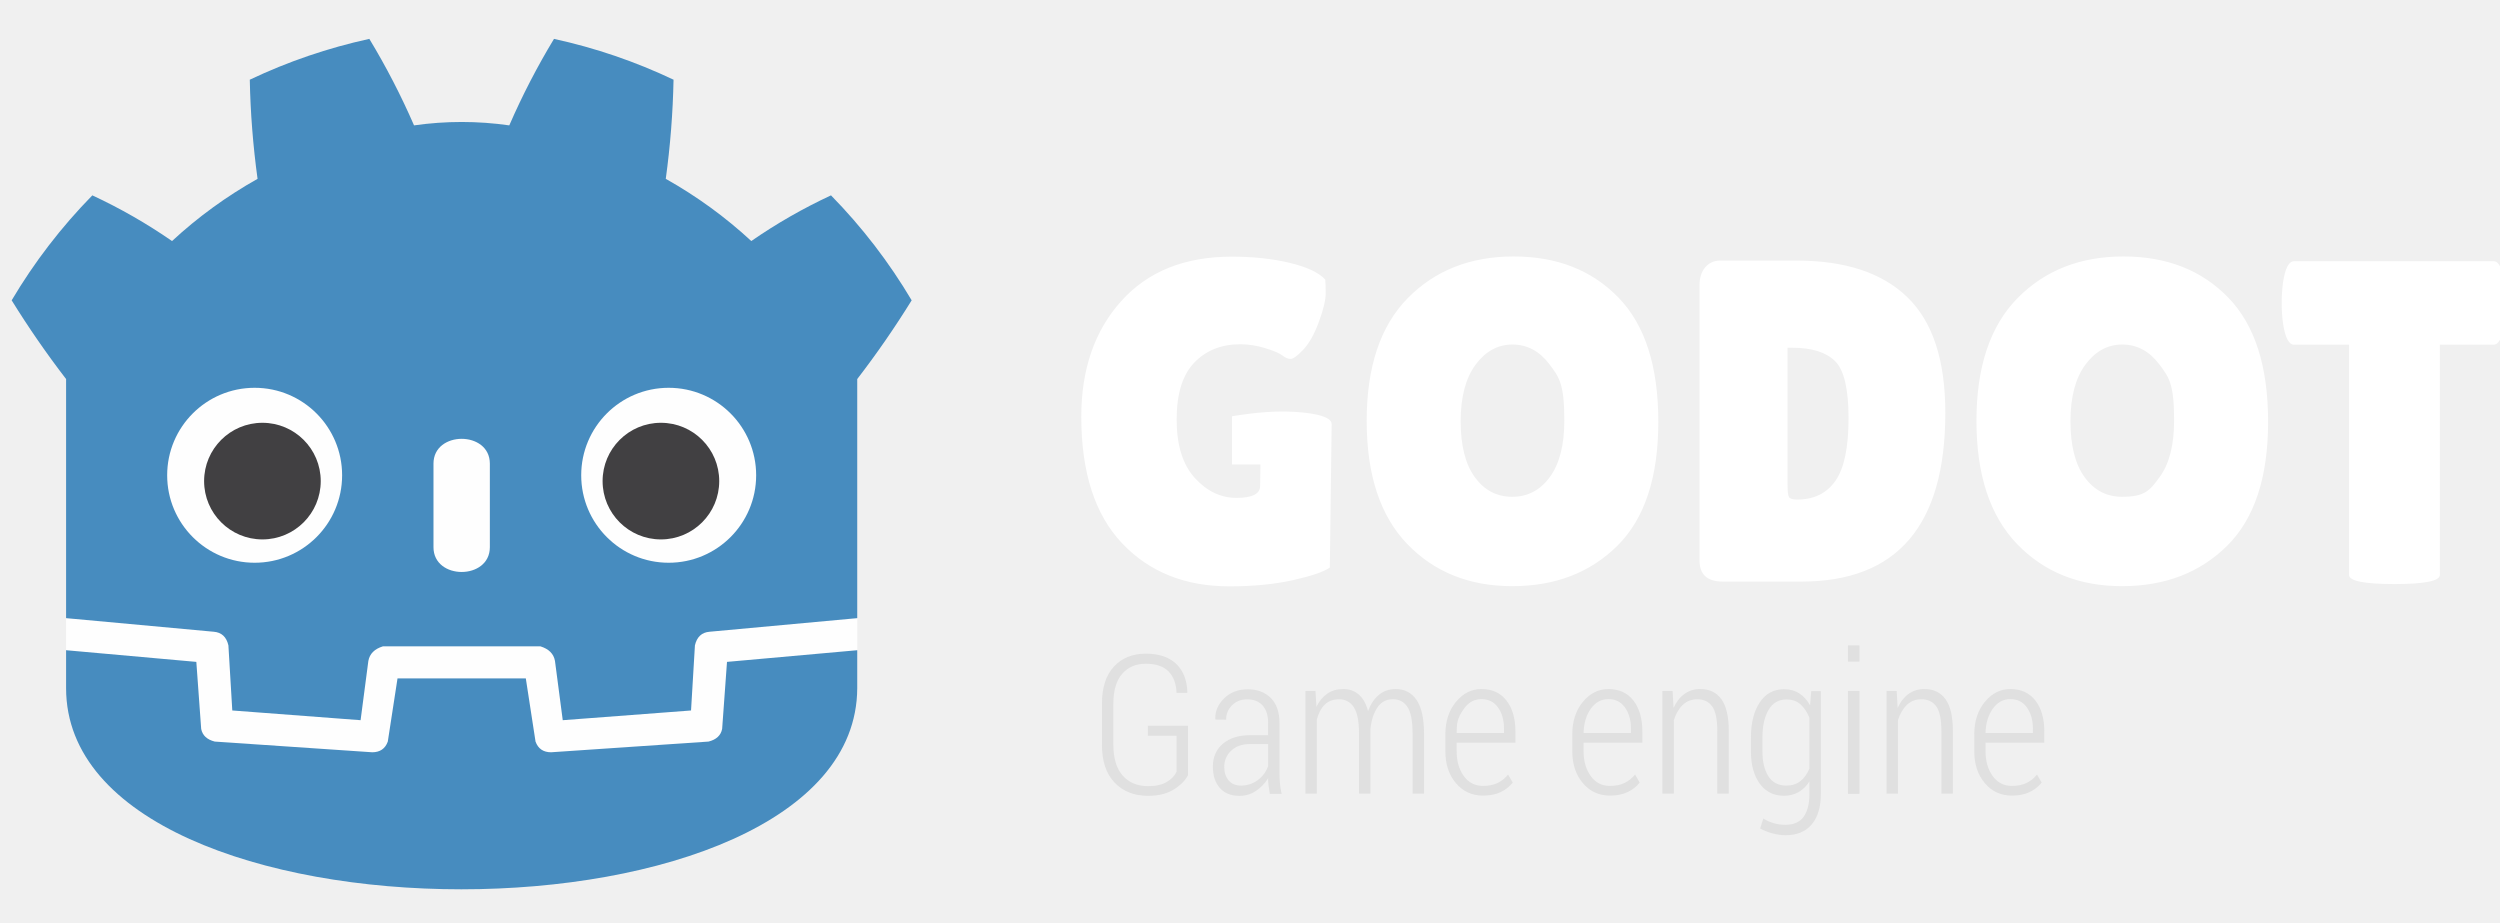
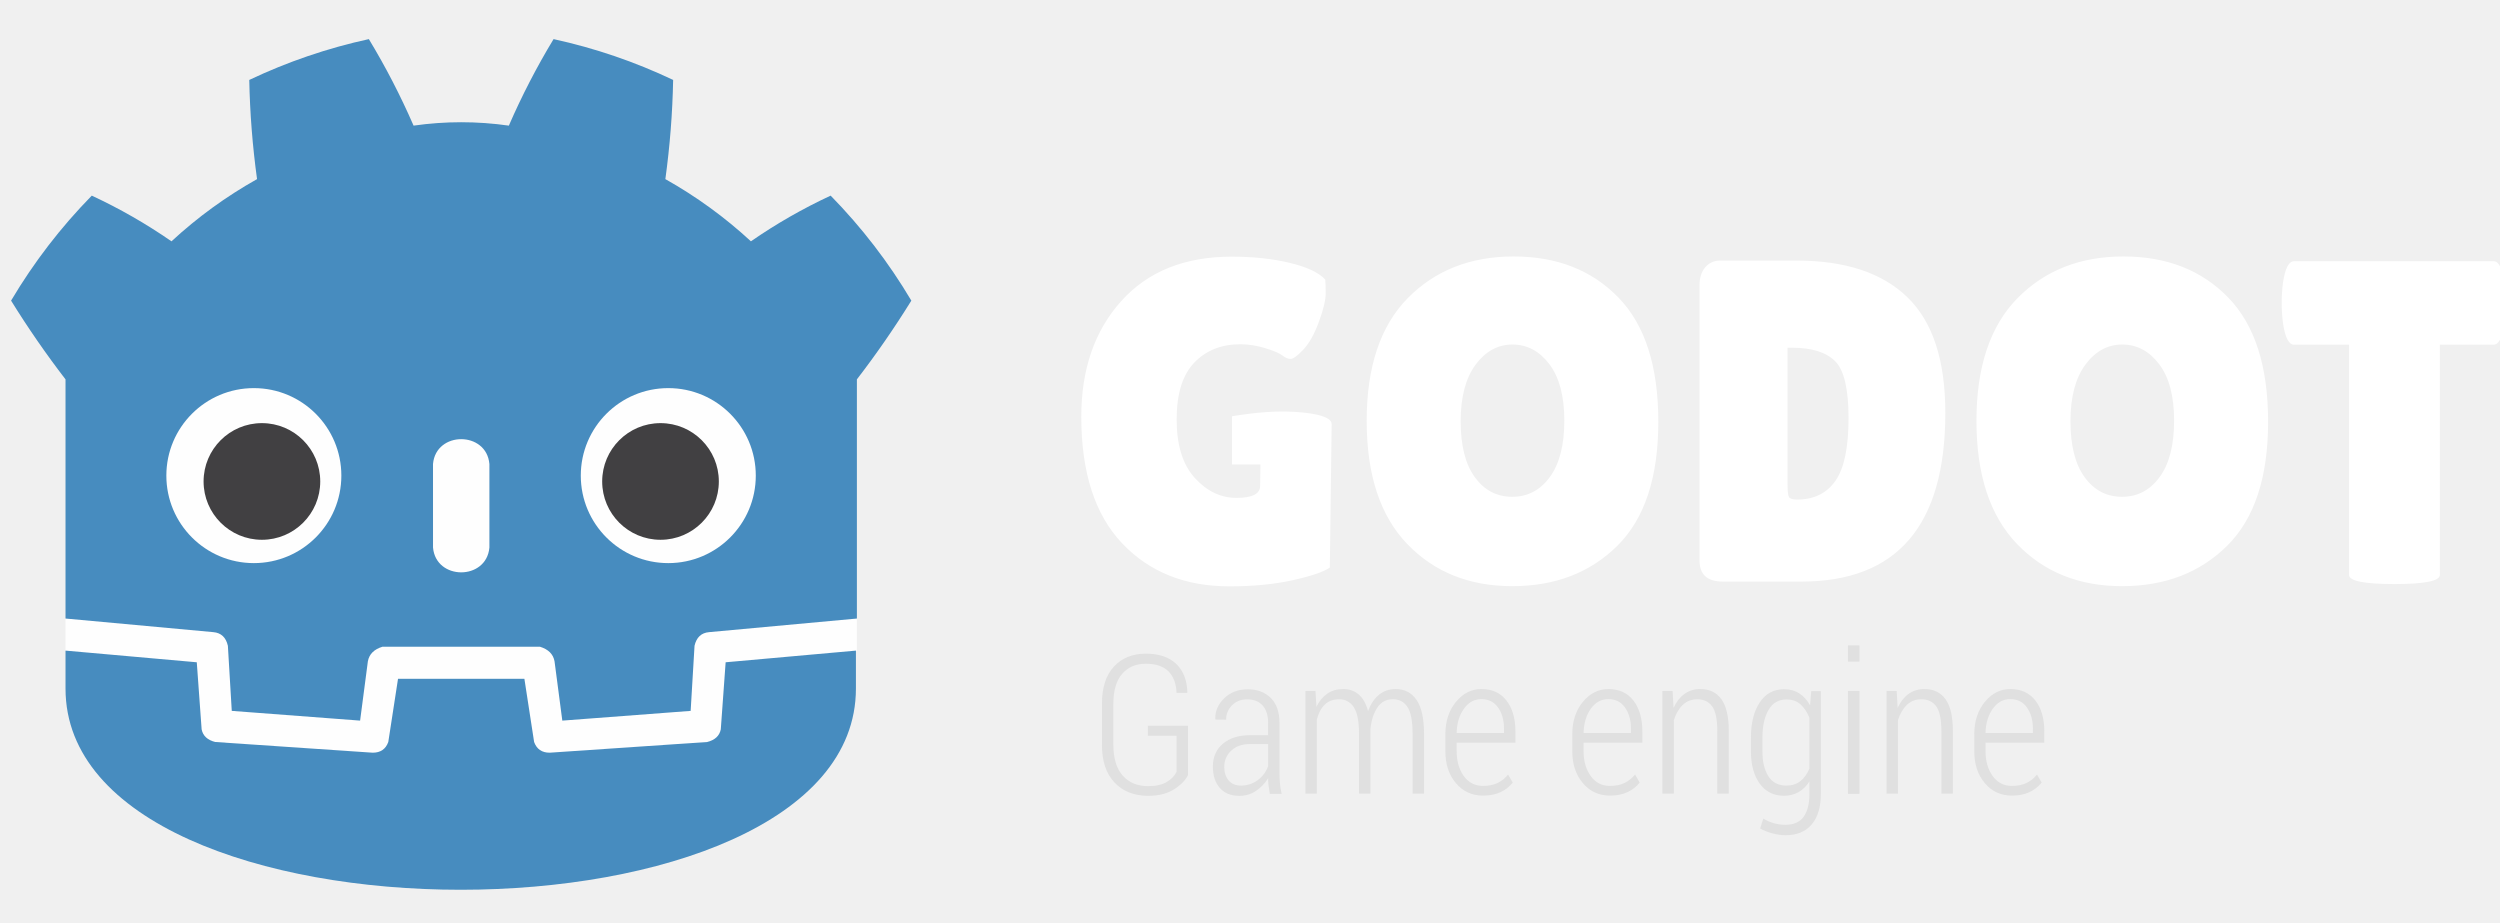
<svg xmlns="http://www.w3.org/2000/svg" height="69" viewBox="0 0 187 69" width="187">
-   <path fill="#fff" d="M96.116 30.781c-1.847-.029-3.96.356-3.96.356v3.605h2.125l-.024 1.606q0 .893-1.767.894-1.767-.001-3.12-1.493-1.358-1.495-1.356-4.372 0-2.884 1.32-4.255 1.32-1.372 3.448-1.372a6.3 6.3 0 0 1 1.852.292q.96.291 1.287.546c.217.176.422.258.618.258q.29.002.94-.685.654-.687 1.169-2.074c.342-.929.514-1.64.514-2.145 0-.501-.011-.847-.034-1.029q-.72-.788-2.66-1.252-1.936-.464-4.338-.463-5.282 0-8.265 3.327-2.986 3.328-2.985 8.644 0 6.244 3.051 9.467 3.055 3.224 8.028 3.223 2.674 0 4.75-.463 2.075-.462 2.762-.943l.137-10.734c0-.623-1.646-.906-3.492-.938m17.018-5.01q-1.645 0-2.762 1.509-1.114 1.509-1.114 4.234 0 2.73 1.064 4.186 1.063 1.46 2.795 1.46t2.812-1.478q1.081-1.473 1.082-4.218c.001-2.745-.373-3.237-1.116-4.22q-1.114-1.473-2.761-1.473m-.017 18.074q-4.819 0-7.856-3.153-3.033-3.156-3.033-9.21 0-6.056 3.068-9.178 3.07-3.12 7.924-3.12 4.854-.002 7.837 3.072c1.991 2.045 2.985 5.146 2.985 9.294q0 6.224-3.053 9.263-3.053 3.032-7.872 3.032M133.71 26.01v10.26q0 .717.104.907.103.189.616.189 1.888 0 2.865-1.408.978-1.404.976-4.68-.001-3.278-1.01-4.27-1.013-.996-3.208-.998zm-6.585 15.917V21.348q-.001-.858.43-1.359.427-.496 1.114-.497h5.728q5.454.001 8.281 2.747 2.832 2.742 2.832 8.642 0 12.622-10.772 12.622h-5.864q-1.749.001-1.75-1.577m31.623-16.155q-1.648 0-2.763 1.509-1.113 1.509-1.113 4.234 0 2.73 1.063 4.186 1.062 1.46 2.795 1.46c1.733 0 2.093-.492 2.813-1.478q1.08-1.473 1.081-4.218c.001-2.745-.372-3.237-1.115-4.22q-1.114-1.473-2.761-1.473m-.018 18.074q-4.819 0-7.854-3.153-3.036-3.156-3.036-9.21 0-6.056 3.069-9.178 3.07-3.12 7.925-3.12 4.853-.002 7.837 3.072c1.99 2.045 2.984 5.146 2.984 9.294q0 6.224-3.053 9.263-3.053 3.032-7.872 3.032m23.773-.842c0 .454-1.13.685-3.395.685q-3.396-.001-3.397-.685v-17.22h-4.115q-.584.001-.823-1.58a11 11 0 0 1-.101-1.542q-.001-.787.1-1.543c.16-1.05.435-1.58.824-1.58h14.92q.584.002.825 1.58a11.6 11.6 0 0 1 0 3.086q-.242 1.58-.824 1.579h-4.014z" />
-   <path fill="#e0e0e0" d="M88.866 57.973q-.284.585-1.048 1.069-.764.486-1.942.486-1.554.002-2.503-.987-.946-.983-.947-2.833v-3.073q0-1.808.895-2.776c.596-.64 1.395-.966 2.392-.966q1.462.002 2.265.764.8.765.837 2.128l-.013.04h-.796q-.041-1.042-.61-1.612-.568-.565-1.683-.566-1.128 0-1.782.765-.652.762-.651 2.215v3.091q0 1.507.702 2.3.701.785 1.894.785.873.001 1.398-.313.526-.312.732-.763v-2.692h-2.144v-.748h3.004zm3.95.789q.708.001 1.26-.406.55-.41.777-1.04v-1.661H93.49q-.87 0-1.393.493a1.6 1.6 0 0 0-.522 1.22q0 .616.327 1.006.327.389.915.388m2.165.62a20 20 0 0 1-.097-.652 4 4 0 0 1-.03-.518 3 3 0 0 1-.906.945q-.555.374-1.238.373-.952 0-1.47-.591-.517-.594-.518-1.603 0-1.07.751-1.707.753-.636 2.038-.636h1.342v-.943q-.001-.815-.41-1.28-.415-.457-1.152-.459-.687 0-1.133.441a1.46 1.46 0 0 0-.442 1.078l-.797-.007-.014-.042q-.033-.865.659-1.544.69-.678 1.77-.677 1.064 0 1.719.646.65.653.651 1.86v3.767q0 .412.037.795a5 5 0 0 0 .127.753zm3.415-7.698.072 1.191a2.46 2.46 0 0 1 .808-.989q.505-.345 1.186-.345.697 0 1.17.408.475.408.697 1.237.284-.766.805-1.207.524-.438 1.259-.438 1.01 0 1.566.818.557.819.557 2.518v4.485h-.857v-4.5q-.001-1.413-.384-1.987-.383-.573-1.093-.574-.745-.002-1.165.637-.417.639-.511 1.605v4.82h-.853v-4.497q0-1.381-.393-1.97a1.25 1.25 0 0 0-1.096-.59q-.674.001-1.083.409t-.585 1.119v5.528h-.853v-7.679zm12.414.61q-.801 0-1.317.73c-.516.73-.522 1.089-.536 1.805h3.542v-.328q0-.952-.446-1.58-.449-.628-1.243-.627m.12 7.218q-1.24 0-2.03-.933-.787-.931-.787-2.382V54.92q0-1.454.79-2.42.792-.96 1.907-.959 1.206 0 1.872.858.67.86.67 2.31v.842h-4.395v.639q0 1.115.532 1.856.534.741 1.442.74.631 0 1.09-.22a2.25 2.25 0 0 0 .783-.632l.349.604a2.5 2.5 0 0 1-.9.708q-.548.264-1.322.265m9.375-7.218q-.804 0-1.32.73-.512.73-.535 1.805h3.543V54.5q0-.952-.447-1.58-.446-.629-1.241-.627m.12 7.218q-1.243 0-2.03-.933-.79-.932-.79-2.382V54.92q.001-1.454.79-2.42.794-.96 1.91-.959 1.205 0 1.872.858.668.86.668 2.31v.842h-4.395v.639q0 1.115.535 1.856.53.741 1.44.74.632 0 1.088-.22a2.3 2.3 0 0 0 .787-.632l.347.604a2.5 2.5 0 0 1-.9.708q-.548.264-1.322.265m4.684-7.828.07 1.269q.306-.677.814-1.044a1.97 1.97 0 0 1 1.19-.368q1.028 0 1.576.763.552.764.551 2.374v4.684h-.858v-4.677q0-1.314-.384-1.845-.382-.534-1.113-.533-.655-.001-1.095.43-.441.426-.66 1.144v5.481h-.852v-7.678zm6.72 4.523q0 1.17.447 1.86.445.697 1.348.696.617.001 1.044-.335.424-.338.673-.935V53.69q-.24-.614-.655-.994-.415-.376-1.047-.377-.902 0-1.355.786-.456.79-.455 2.053zm-.86-1.05q0-1.631.66-2.62.659-.984 1.825-.984c.43 0 .81.105 1.132.316.324.207.592.51.807.895l.083-1.068h.723v7.686q0 1.475-.686 2.286c-.46.537-1.111.81-1.953.81q-.454-.001-.976-.14a4 4 0 0 1-.927-.365l.236-.748a2.9 2.9 0 0 0 .774.347 3 3 0 0 0 .879.124q.916 0 1.355-.587.44-.592.44-1.727v-.93a2.3 2.3 0 0 1-.802.795 2.15 2.15 0 0 1-1.1.276q-1.157 0-1.813-.906-.657-.905-.658-2.41zm8.12 4.226h-.862v-7.7h.862zm0-9.892h-.862v-1.213h.862zm2.782 2.193.07 1.269q.307-.677.813-1.044a2 2 0 0 1 1.19-.368q1.03 0 1.58.763.55.764.549 2.374v4.684h-.858v-4.677q0-1.314-.384-1.845-.383-.534-1.114-.533-.654-.001-1.093.43-.441.426-.66 1.144v5.481h-.853v-7.678zm8.499.61q-.804 0-1.317.73-.514.73-.537 1.805h3.543V54.5q0-.952-.446-1.58-.447-.629-1.243-.627m.122 7.218q-1.245 0-2.03-.933-.789-.932-.788-2.382V54.92q0-1.454.79-2.42.792-.96 1.906-.959 1.207 0 1.875.858.666.86.667 2.31v.842h-4.396v.639q.002 1.115.534 1.856.531.741 1.442.74.63 0 1.087-.22a2.25 2.25 0 0 0 .787-.632l.348.604a2.5 2.5 0 0 1-.9.708q-.548.264-1.322.265" />
-   <g transform="scale(.0727) translate(-37-37)">
-     <g fill="#fefefe">
-       <path d="M105 673v33q407 354 814 0v-33z" />
-       <path d="m105 673 152 14q12 1 15 14l4 67 132 10 8-61q2-11 15-15h162q13 4 15 15l8 61 132-10 4-67q3-13 15-14l152-14V427q30-39 56-81-35-59-83-108-43 20-82 47-40-37-88-64 7-51 8-102-59-28-123-42-26 43-46 89-49-7-98 0-20-46-46-89-64 14-123 42 1 51 8 102-48 27-88 64-39-27-82-47-48 49-83 108 26 42 56 81zm0 33v39c0 276 813 276 814 0v-39l-134 12-5 69q-2 10-14 13l-162 11q-12 0-16-11l-10-65H446l-10 65q-4 11-16 11l-162-11q-12-3-14-13l-5-69z" fill="#478cbf" />
-       <path d="M483 600c0 34 58 34 58 0v-86c0-34-58-34-58 0z" />
-       <circle cx="725" cy="526" r="90" />
-       <circle cx="299" cy="526" r="90" />
-     </g>
-     <g fill="#414042">
-       <circle cx="307" cy="532" r="60" />
-       <circle cx="717" cy="532" r="60" />
-     </g>
+   <path fill="#fff" d="M96.116 30.781c-1.847-.029-3.96.356-3.96.356v3.605h2.125l-.024 1.606c0 .595-.59.894-1.767.894-1.178 0-2.218-.499-3.12-1.493-.906-.997-1.356-2.453-1.356-4.372 0-1.923.44-3.34 1.32-4.255.88-.914 2.03-1.372 3.448-1.372a6.32 6.32 0 0 1 1.852.292c.64.194 1.069.376 1.287.546.217.176.422.258.618.258.194 0 .507-.226.94-.685.436-.457.826-1.15 1.169-2.074.342-.929.514-1.64.514-2.145 0-.501-.011-.847-.034-1.029-.48-.526-1.366-.942-2.66-1.252-1.29-.31-2.737-.463-4.338-.463-3.522 0-6.276 1.11-8.265 3.327-1.991 2.219-2.985 5.099-2.985 8.644 0 4.163 1.017 7.318 3.051 9.467 2.037 2.15 4.712 3.223 8.028 3.223 1.783 0 3.366-.154 4.75-.463 1.384-.307 2.304-.623 2.762-.943l.137-10.734c0-.623-1.646-.906-3.492-.938zm17.018-5.01c-1.098 0-2.016.504-2.762 1.509-.742 1.006-1.114 2.417-1.114 4.234 0 1.82.354 3.215 1.064 4.186.709.974 1.64 1.46 2.795 1.46 1.154 0 2.092-.492 2.812-1.478.72-.982 1.082-2.388 1.082-4.218s-.373-3.237-1.116-4.22c-.742-.982-1.663-1.473-2.761-1.473m-.017 18.074c-3.212 0-5.832-1.05-7.856-3.153-2.022-2.104-3.033-5.174-3.033-9.21 0-4.038 1.022-7.096 3.068-9.178 2.047-2.079 4.688-3.12 7.924-3.12 3.235 0 5.849 1.022 7.837 3.072 1.991 2.045 2.985 5.146 2.985 9.294 0 4.15-1.017 7.237-3.053 9.263-2.036 2.021-4.659 3.032-7.872 3.032M133.71 26.01v10.26c0 .478.035.78.104.907.068.126.274.189.616.189 1.26 0 2.213-.47 2.865-1.408.653-.936.976-2.496.976-4.68 0-2.185-.338-3.609-1.01-4.27-.675-.663-1.745-.998-3.208-.998zm-6.585 15.917V21.348c0-.573.142-1.024.43-1.359.285-.33.656-.497 1.114-.497h5.728c3.635 0 6.397.917 8.281 2.747 1.888 1.829 2.832 4.708 2.832 8.642 0 8.415-3.59 12.622-10.772 12.622h-5.864c-1.165 0-1.75-.524-1.75-1.577m31.623-16.155c-1.098 0-2.02.504-2.763 1.509-.742 1.006-1.113 2.417-1.113 4.234 0 1.82.355 3.215 1.063 4.186.708.974 1.64 1.46 2.795 1.46s2.093-.492 2.813-1.478c.72-.982 1.081-2.388 1.081-4.218s-.372-3.237-1.115-4.22c-.743-.982-1.663-1.473-2.761-1.473m-.018 18.074c-3.213 0-5.83-1.05-7.854-3.153-2.024-2.104-3.036-5.174-3.036-9.21 0-4.038 1.023-7.096 3.069-9.178 2.048-2.079 4.688-3.12 7.925-3.12 3.236 0 5.847 1.022 7.837 3.072 1.99 2.045 2.984 5.146 2.984 9.294 0 4.15-1.017 7.237-3.053 9.263-2.035 2.021-4.66 3.032-7.872 3.032m23.773-.842c0 .454-1.13.685-3.395.685-2.263 0-3.397-.23-3.397-.685v-17.22h-4.115c-.39 0-.663-.525-.823-1.58a11.366 11.366 0 0 1-.101-1.542c0-.524.032-1.04.1-1.543.16-1.05.435-1.58.824-1.58h14.92c.39 0 .663.529.825 1.58a11.642 11.642 0 0 1 0 3.086c-.162 1.054-.435 1.579-.824 1.579h-4.014z" />
+   <path fill="#e0e0e0" d="M88.866 57.973c-.19.39-.538.746-1.048 1.069-.51.324-1.156.486-1.942.486-1.036 0-1.87-.327-2.503-.987-.63-.655-.947-1.6-.947-2.833v-3.073c0-1.206.298-2.13.895-2.776.596-.64 1.395-.966 2.392-.966.974 0 1.73.257 2.265.764.533.51.813 1.22.837 2.128l-.013.04h-.796c-.028-.695-.23-1.232-.61-1.612-.378-.376-.94-.566-1.683-.566-.751 0-1.347.254-1.782.765-.435.508-.651 1.246-.651 2.215v3.091c0 1.005.234 1.771.702 2.3.468.523 1.098.785 1.894.785.581 0 1.049-.103 1.398-.313.351-.208.595-.462.732-.763v-2.692h-2.144v-.748h3.004zm3.95.789c.472 0 .892-.134 1.26-.406.367-.274.625-.62.777-1.04v-1.661H93.49c-.58 0-1.045.164-1.393.493a1.604 1.604 0 0 0-.522 1.22c0 .41.108.746.327 1.006.218.26.523.388.915.388m2.165.62a20.049 20.049 0 0 1-.097-.652 4.392 4.392 0 0 1-.03-.518 3.003 3.003 0 0 1-.906.945c-.37.25-.783.373-1.238.373-.636 0-1.124-.197-1.47-.591-.344-.396-.518-.93-.518-1.603 0-.712.25-1.283.751-1.707.501-.424 1.182-.636 2.038-.636h1.342v-.943c0-.543-.138-.97-.41-1.28-.278-.304-.66-.459-1.152-.459-.458 0-.836.146-1.133.441a1.457 1.457 0 0 0-.442 1.078l-.797-.007-.014-.042c-.022-.578.197-1.09.659-1.544.46-.452 1.051-.677 1.77-.677.71 0 1.282.216 1.719.646.433.435.651 1.055.651 1.86v3.767c0 .274.013.54.037.795a5.02 5.02 0 0 0 .127.753zm3.415-7.698.072 1.191a2.46 2.46 0 0 1 .808-.989c.336-.23.732-.345 1.186-.345.464 0 .855.135 1.17.408.316.272.55.684.697 1.237.19-.51.457-.914.805-1.207.348-.292.77-.438 1.259-.438.673 0 1.196.272 1.566.818.372.546.557 1.385.557 2.518v4.485h-.857v-4.5c0-.942-.13-1.605-.384-1.987-.255-.381-.62-.574-1.093-.574-.497 0-.885.21-1.165.637-.278.427-.449.96-.511 1.605v4.82h-.853v-4.497c0-.92-.13-1.578-.393-1.97a1.246 1.246 0 0 0-1.096-.59c-.449 0-.811.138-1.083.409-.273.272-.467.645-.585 1.119v5.528h-.853v-7.679zm12.414.61c-.534 0-.973.243-1.317.73s-.522 1.089-.536 1.805h3.542v-.328c0-.634-.148-1.162-.446-1.58-.3-.42-.713-.627-1.243-.627m.12 7.218c-.827 0-1.504-.311-2.03-.933-.525-.621-.787-1.415-.787-2.382V54.92c0-.969.263-1.777.79-2.42.528-.64 1.163-.959 1.907-.959.804 0 1.428.286 1.872.858.447.573.67 1.343.67 2.31v.842h-4.395v.639c0 .743.178 1.362.532 1.856.355.495.837.74 1.442.74.42 0 .785-.073 1.09-.22a2.246 2.246 0 0 0 .783-.632l.349.604a2.51 2.51 0 0 1-.9.708c-.365.175-.807.265-1.322.265m9.375-7.218c-.536 0-.976.243-1.32.73-.341.487-.52 1.089-.535 1.805h3.543V54.5c0-.634-.148-1.162-.447-1.58-.298-.42-.711-.627-1.241-.627m.12 7.218c-.829 0-1.505-.311-2.03-.933-.526-.621-.79-1.415-.79-2.382V54.92c0-.969.265-1.777.79-2.42.53-.64 1.166-.959 1.91-.959.803 0 1.428.286 1.872.858.445.573.668 1.343.668 2.31v.842h-4.395v.639c0 .743.179 1.362.535 1.856.353.495.833.74 1.44.74.42 0 .785-.073 1.088-.22a2.268 2.268 0 0 0 .787-.632l.347.604a2.51 2.51 0 0 1-.9.708c-.365.175-.807.265-1.322.265m4.684-7.828.07 1.269c.204-.45.475-.8.814-1.044a1.972 1.972 0 0 1 1.19-.368c.685 0 1.211.254 1.576.763.369.51.551 1.3.551 2.374v4.684h-.858v-4.677c0-.877-.128-1.49-.384-1.845-.254-.356-.627-.533-1.113-.533-.436 0-.802.142-1.095.43-.294.285-.514.665-.66 1.144v5.481h-.852v-7.678zm6.72 4.523c0 .78.148 1.4.447 1.86.296.466.747.696 1.348.696.412 0 .759-.11 1.044-.335.283-.225.507-.538.673-.935V53.69c-.16-.41-.378-.74-.655-.994-.276-.25-.626-.377-1.047-.377-.6 0-1.054.262-1.355.786-.304.526-.455 1.211-.455 2.053zm-.86-1.05c0-1.087.22-1.961.66-2.62.439-.656 1.048-.984 1.825-.984.43 0 .81.105 1.132.316.324.207.592.51.807.895l.083-1.068h.723v7.686c0 .983-.228 1.746-.686 2.286-.46.537-1.111.81-1.953.81-.303 0-.628-.048-.976-.14a3.95 3.95 0 0 1-.927-.365l.236-.748a2.85 2.85 0 0 0 .774.347 3.066 3.066 0 0 0 .879.124c.61 0 1.063-.196 1.355-.587.293-.396.44-.969.44-1.727v-.93a2.325 2.325 0 0 1-.802.795 2.15 2.15 0 0 1-1.1.276c-.771 0-1.376-.302-1.813-.906-.438-.603-.658-1.407-.658-2.41zm8.12 4.226h-.862v-7.7h.862zm0-9.892h-.862v-1.213h.862zm2.782 2.193.07 1.269c.205-.45.475-.8.813-1.044a1.982 1.982 0 0 1 1.19-.368c.686 0 1.214.254 1.58.763.368.51.549 1.3.549 2.374v4.684h-.858v-4.677c0-.877-.129-1.49-.384-1.845-.256-.356-.626-.533-1.114-.533-.436 0-.8.142-1.093.43-.294.285-.514.665-.66 1.144v5.481h-.853v-7.678zm8.499.61c-.536 0-.975.243-1.317.73-.343.487-.522 1.089-.537 1.805h3.543V54.5c0-.634-.148-1.162-.446-1.58-.298-.42-.712-.627-1.243-.627m.122 7.218c-.83 0-1.506-.311-2.03-.933-.526-.621-.788-1.415-.788-2.382V54.92c0-.969.263-1.777.79-2.42.528-.64 1.163-.959 1.906-.959.804 0 1.43.286 1.875.858.444.573.667 1.343.667 2.31v.842h-4.396v.639c0 .743.18 1.362.534 1.856.354.495.835.74 1.442.74.42 0 .783-.073 1.087-.22a2.254 2.254 0 0 0 .787-.632l.348.604a2.53 2.53 0 0 1-.9.708c-.365.175-.807.265-1.322.265" />
+   <g fill="#fefefe">
+     <path d="M4.901 46.266v2.4q29.597 25.743 59.194 0v-2.4z" />
+     <path fill="#478cbf" d="m4.901 46.266 11.054 1.018q.872.073 1.09 1.018l.291 4.872 9.6.728.581-4.436q.146-.8 1.091-1.091h11.78q.946.29 1.091 1.09l.582 4.437 9.6-.728.29-4.872q.218-.945 1.091-1.018l11.053-1.018V28.377q2.182-2.836 4.073-5.89-2.545-4.29-6.036-7.854-3.127 1.454-5.963 3.418-2.909-2.69-6.4-4.654.51-3.71.582-7.418-4.29-2.036-8.944-3.054-1.891 3.127-3.345 6.472-3.564-.509-7.127 0-1.454-3.345-3.345-6.472-4.654 1.018-8.945 3.054.073 3.709.582 7.418-3.49 1.963-6.4 4.654-2.835-1.964-5.962-3.418-3.49 3.563-6.036 7.854 1.89 3.054 4.072 5.89zm0 2.4v2.836c0 20.07 59.122 20.07 59.122 0v-2.836l-9.745.872-.363 5.018q-.146.727-1.018.946l-11.781.8q-.873 0-1.164-.8l-.727-4.727h-9.453l-.728 4.727q-.29.8-1.163.8l-11.78-.8q-.873-.219-1.019-.946l-.363-5.018z" />
+     <path d="M32.39 40.958c.218 2.472 4 2.472 4.217 0v-6.254c-.218-2.473-4-2.473-4.218 0z" />
+     <circle cx="49.988" cy="35.576" r="6.545" />
+     <circle cx="18.988" cy="35.576" r="6.545" />
+   </g>
+   <g fill="#414042">
+     <circle cx="19.591" cy="36.013" r="4.363" />
+     <circle cx="49.406" cy="36.013" r="4.363" />
  </g>
</svg>
